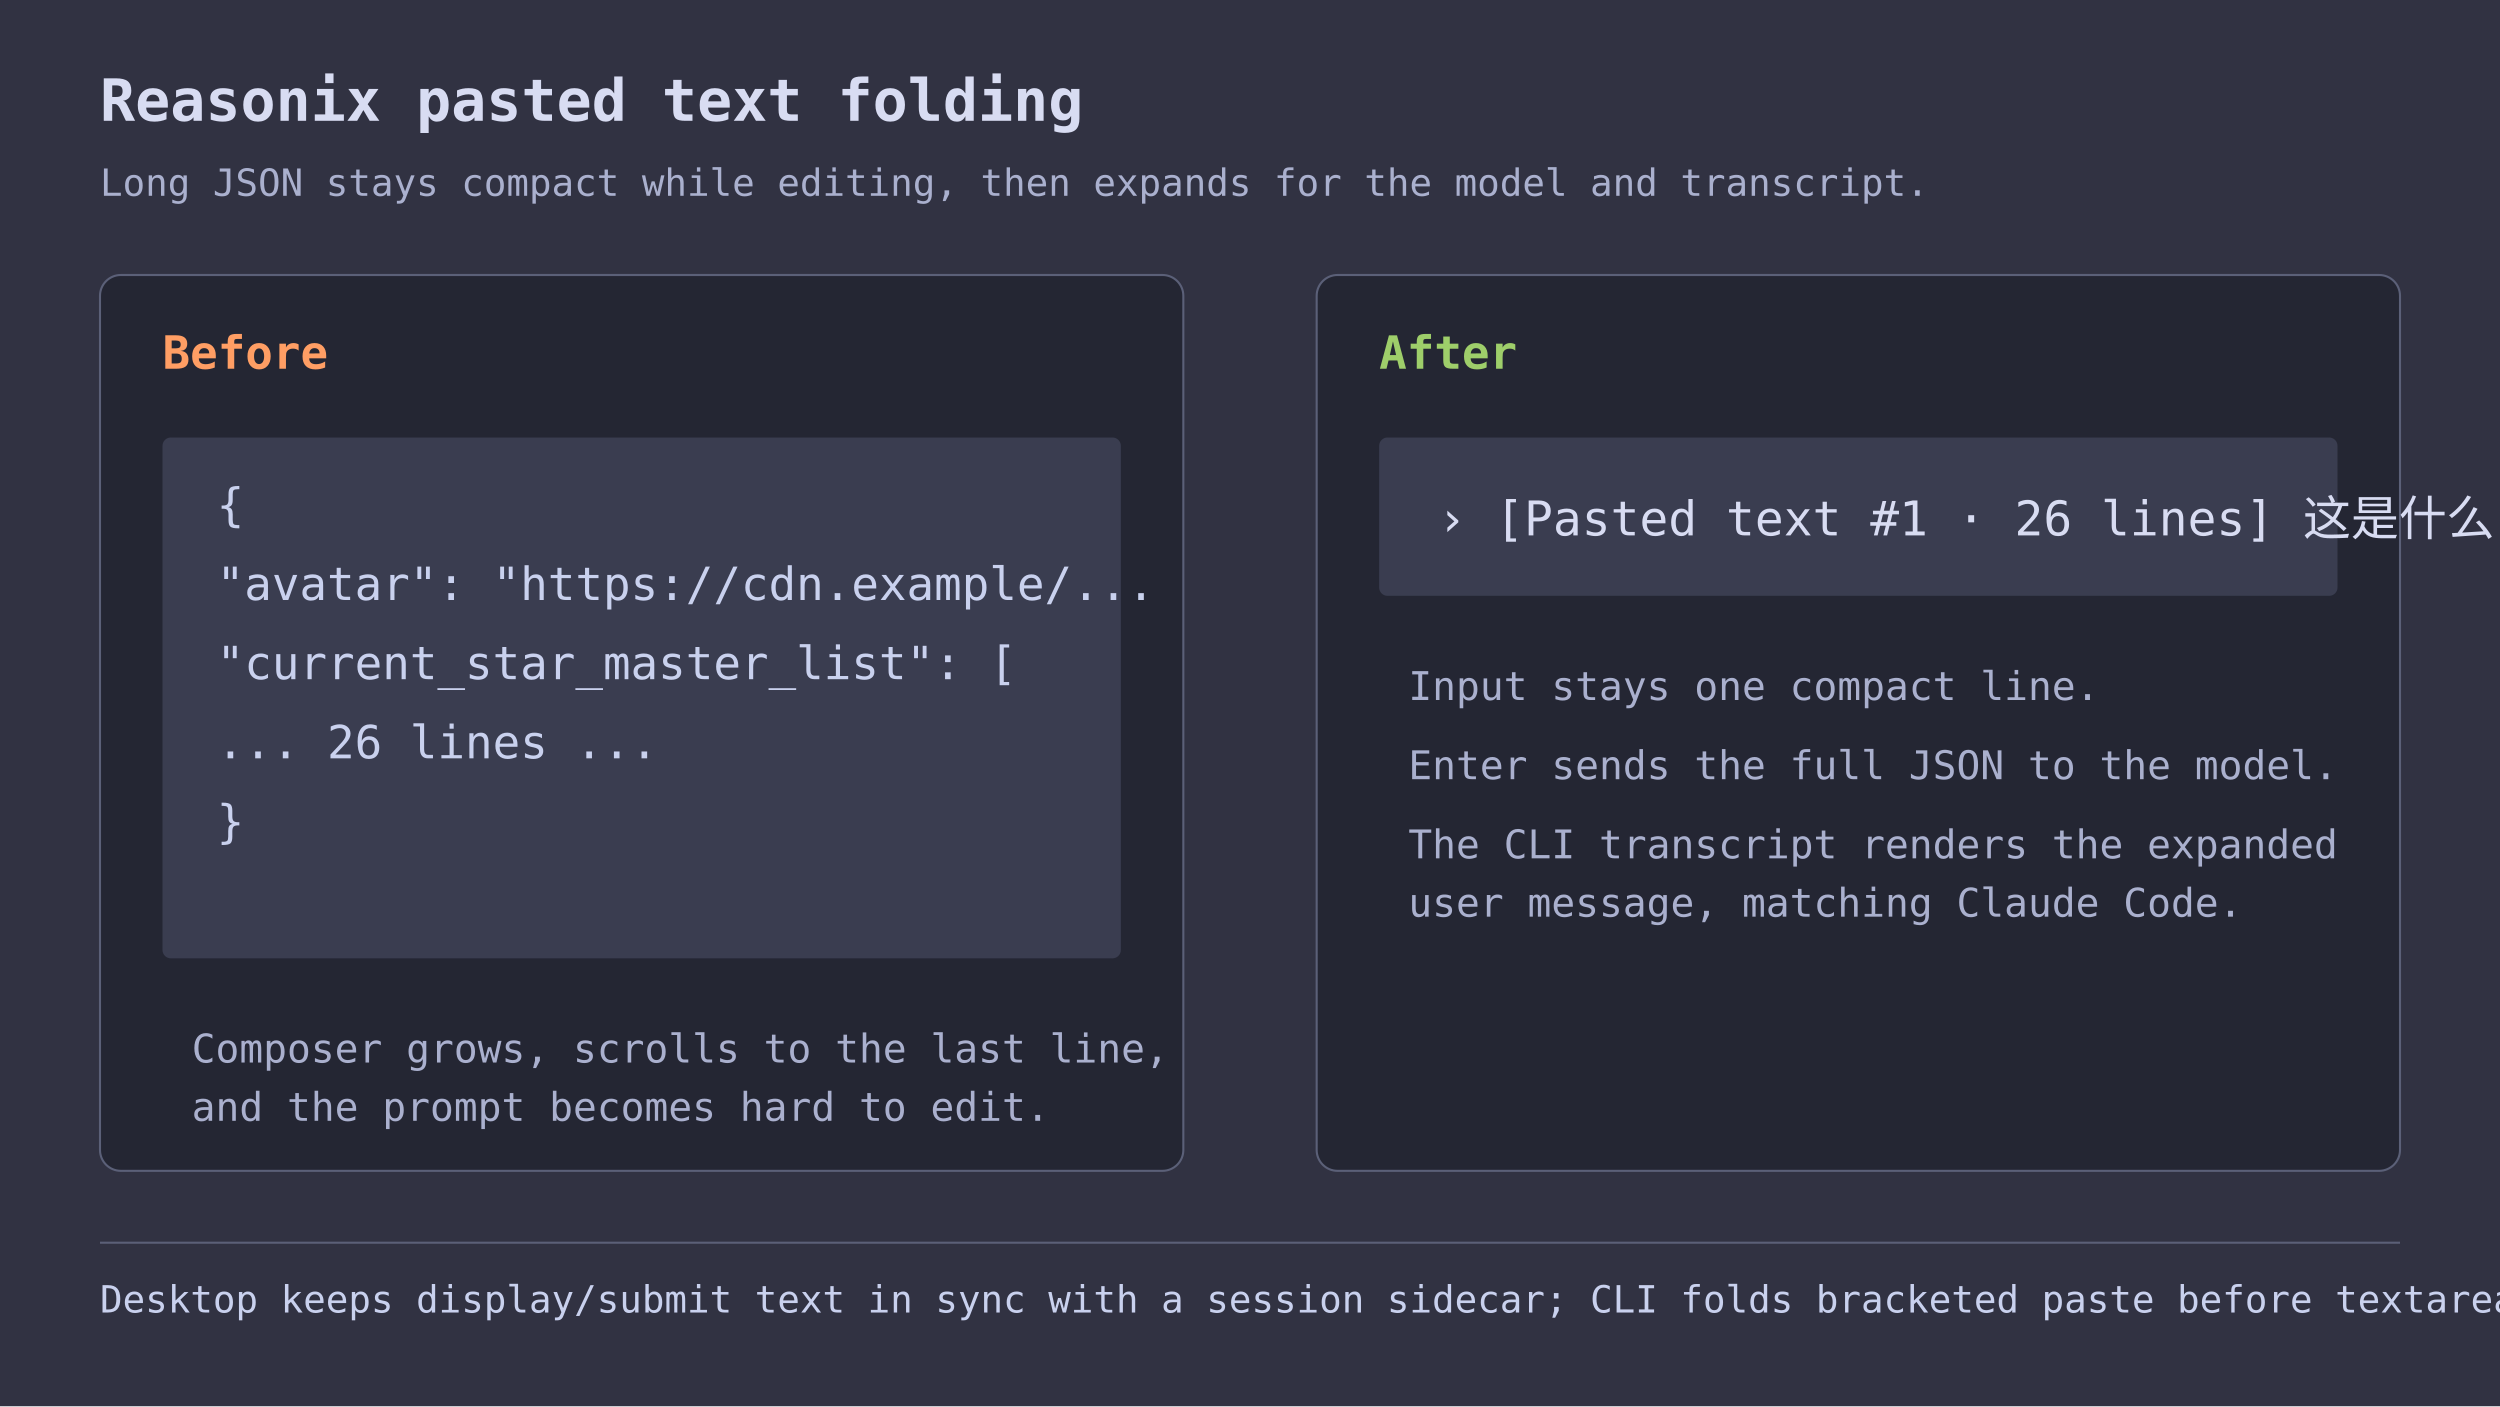
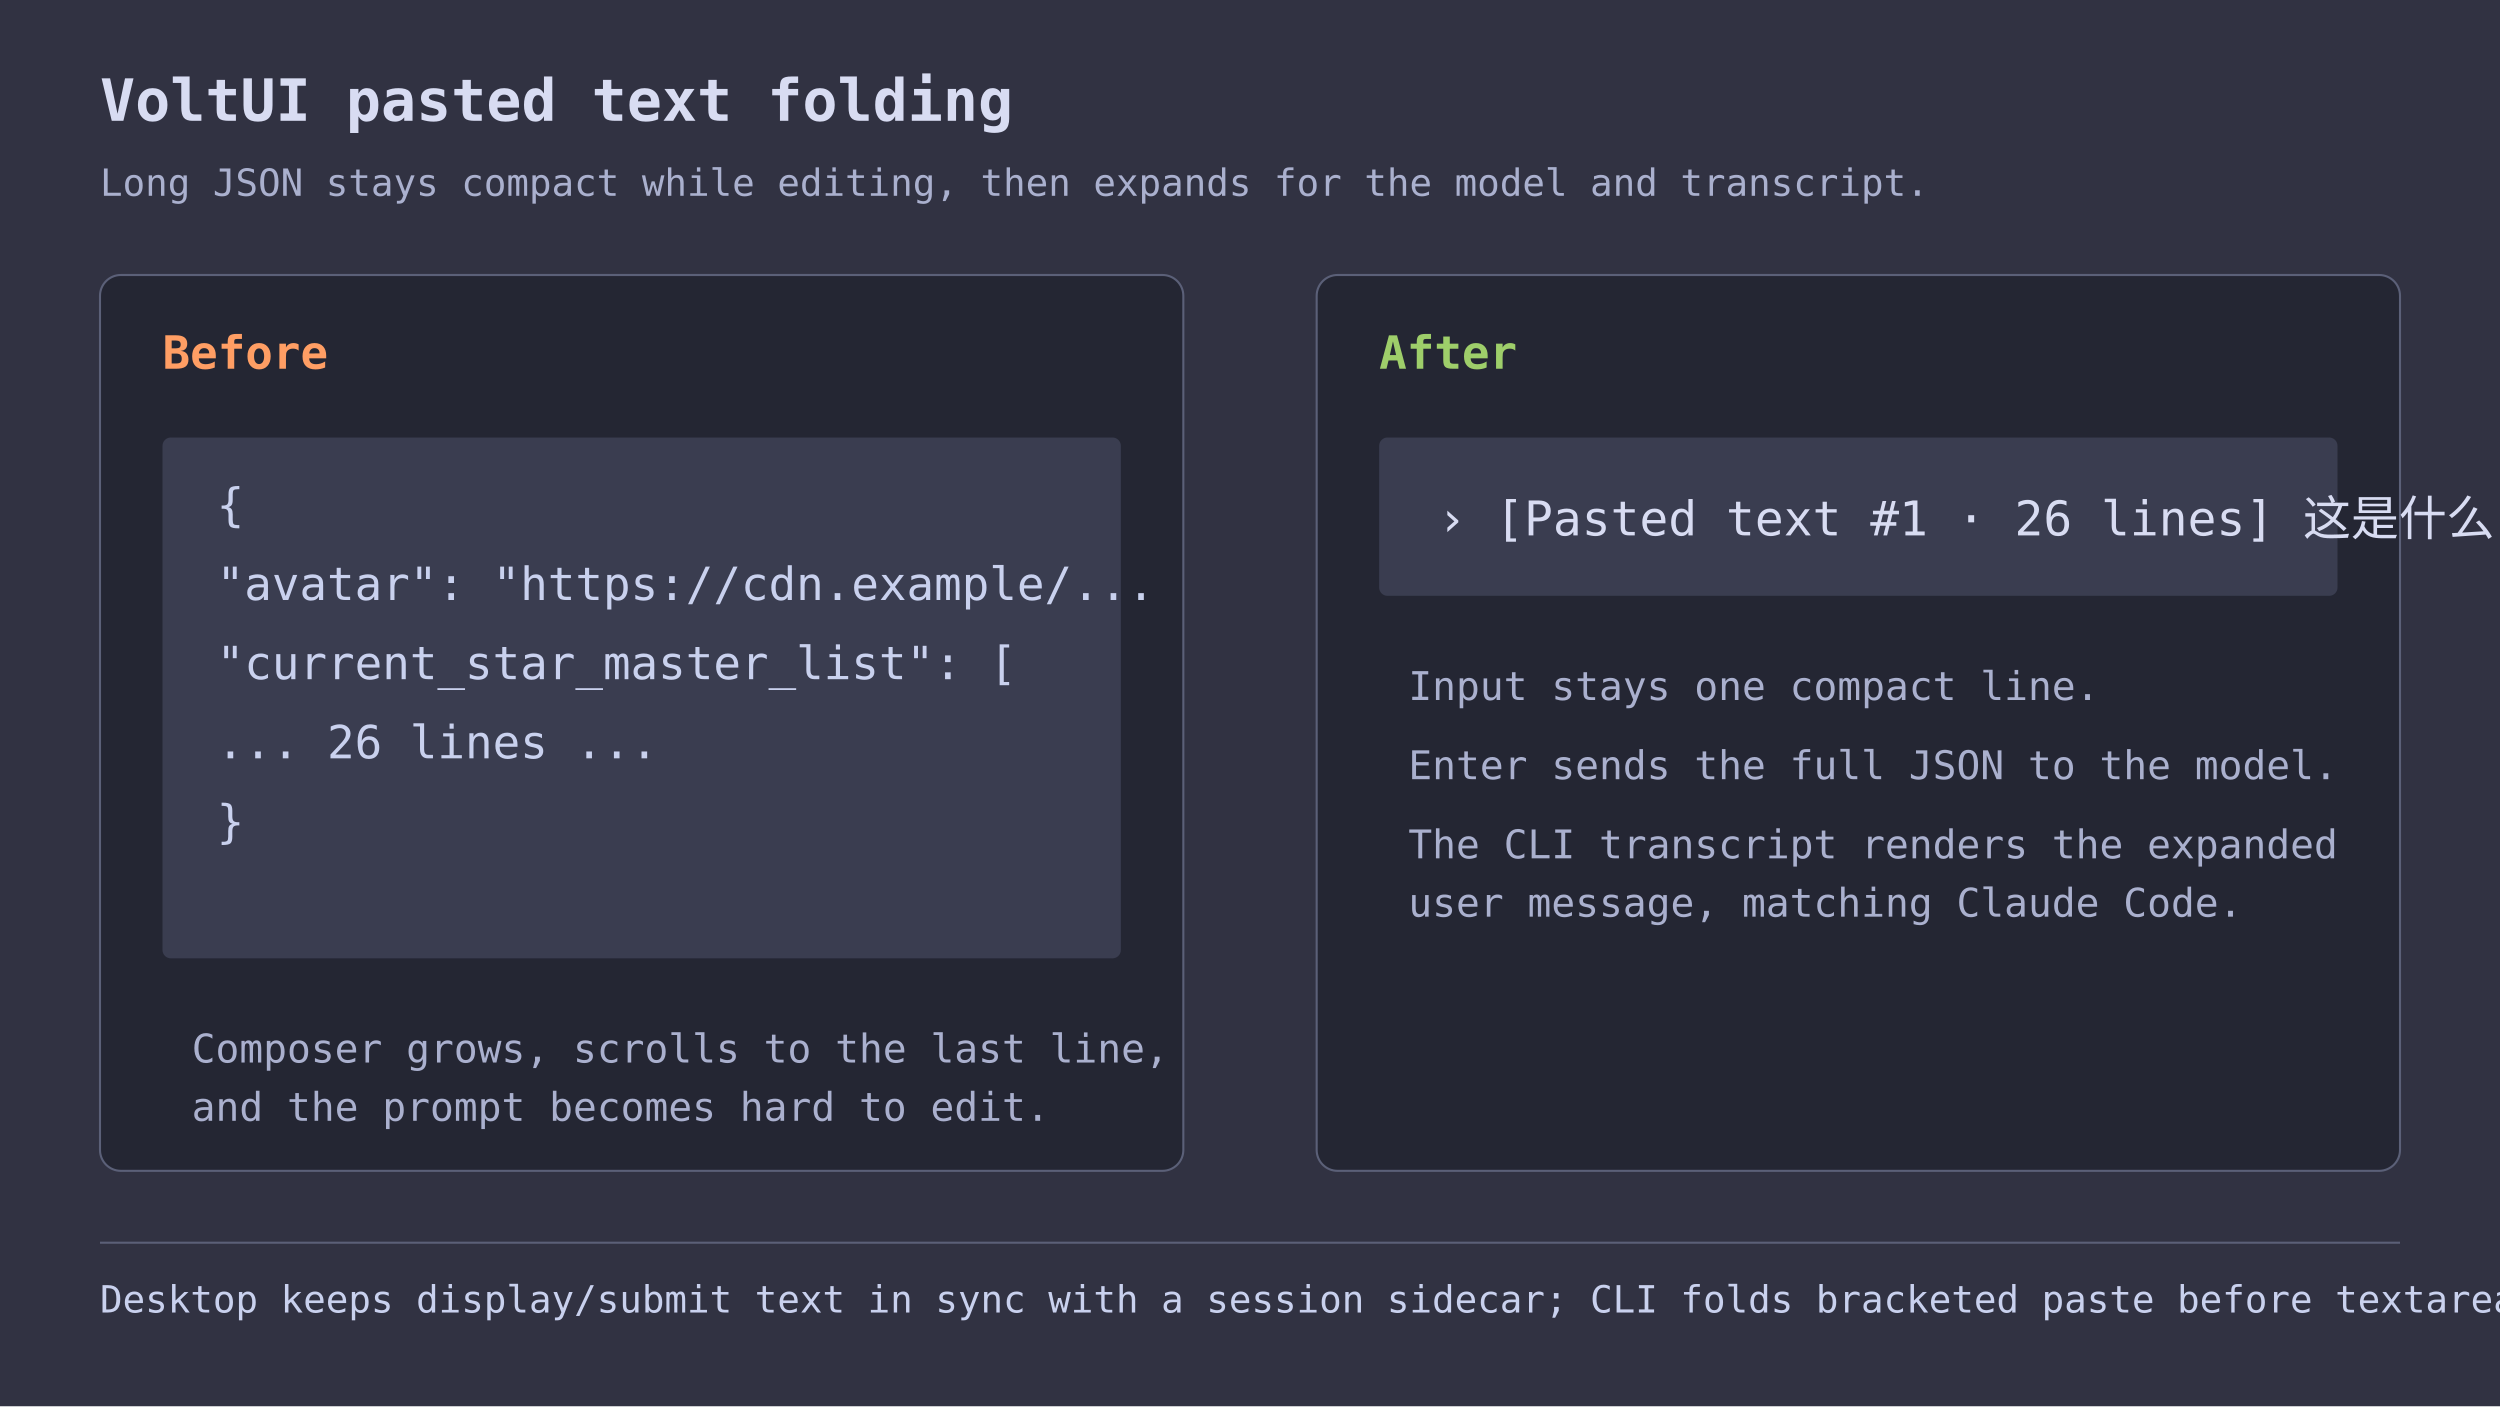
- <svg xmlns="http://www.w3.org/2000/svg" width="1200" height="675" viewBox="0 0 1200 675" role="img" aria-label="Paste folding effect in Reasonix CLI and desktop">
+ <svg xmlns="http://www.w3.org/2000/svg" width="1200" height="675" viewBox="0 0 1200 675" role="img" aria-label="Paste folding effect in VoltUI CLI and desktop">
  <rect width="1200" height="675" fill="#313242" />
-   <text x="48" y="58" fill="#d8dcf2" font-family="ui-monospace, SFMono-Regular, Menlo, Monaco, Consolas, monospace" font-size="28" font-weight="700">Reasonix pasted text folding</text>
+   <text x="48" y="58" fill="#d8dcf2" font-family="ui-monospace, SFMono-Regular, Menlo, Monaco, Consolas, monospace" font-size="28" font-weight="700">VoltUI pasted text folding</text>
  <text x="48" y="94" fill="#aab0ce" font-family="ui-monospace, SFMono-Regular, Menlo, Monaco, Consolas, monospace" font-size="18">Long JSON stays compact while editing, then expands for the model and transcript.</text>
  <rect x="48" y="132" width="520" height="430" rx="10" fill="#242633" stroke="#5b6078" />
  <rect x="632" y="132" width="520" height="430" rx="10" fill="#242633" stroke="#5b6078" />
  <text x="78" y="177" fill="#ff9e64" font-family="ui-monospace, SFMono-Regular, Menlo, Monaco, Consolas, monospace" font-size="22" font-weight="700">Before</text>
  <text x="662" y="177" fill="#9ece6a" font-family="ui-monospace, SFMono-Regular, Menlo, Monaco, Consolas, monospace" font-size="22" font-weight="700">After</text>
  <rect x="78" y="210" width="460" height="250" rx="4" fill="#3a3d50" />
  <text x="104" y="250" fill="#c9d1ee" font-family="ui-monospace, SFMono-Regular, Menlo, Monaco, Consolas, monospace" font-size="22">{</text>
  <text x="104" y="288" fill="#c9d1ee" font-family="ui-monospace, SFMono-Regular, Menlo, Monaco, Consolas, monospace" font-size="22">  "avatar": "https://cdn.example/...</text>
  <text x="104" y="326" fill="#c9d1ee" font-family="ui-monospace, SFMono-Regular, Menlo, Monaco, Consolas, monospace" font-size="22">  "current_star_master_list": [</text>
  <text x="104" y="364" fill="#c9d1ee" font-family="ui-monospace, SFMono-Regular, Menlo, Monaco, Consolas, monospace" font-size="22">    ... 26 lines ...</text>
  <text x="104" y="402" fill="#c9d1ee" font-family="ui-monospace, SFMono-Regular, Menlo, Monaco, Consolas, monospace" font-size="22">}</text>
  <text x="92" y="510" fill="#aab0ce" font-family="ui-monospace, SFMono-Regular, Menlo, Monaco, Consolas, monospace" font-size="19">Composer grows, scrolls to the last line,</text>
  <text x="92" y="538" fill="#aab0ce" font-family="ui-monospace, SFMono-Regular, Menlo, Monaco, Consolas, monospace" font-size="19">and the prompt becomes hard to edit.</text>
  <rect x="662" y="210" width="460" height="76" rx="4" fill="#3a3d50" />
  <text x="690" y="257" fill="#d8dcf2" font-family="ui-monospace, SFMono-Regular, Menlo, Monaco, Consolas, monospace" font-size="23">› [Pasted text #1 · 26 lines] 这是什么?</text>
  <text x="676" y="336" fill="#aab0ce" font-family="ui-monospace, SFMono-Regular, Menlo, Monaco, Consolas, monospace" font-size="19">Input stays one compact line.</text>
  <text x="676" y="374" fill="#aab0ce" font-family="ui-monospace, SFMono-Regular, Menlo, Monaco, Consolas, monospace" font-size="19">Enter sends the full JSON to the model.</text>
  <text x="676" y="412" fill="#aab0ce" font-family="ui-monospace, SFMono-Regular, Menlo, Monaco, Consolas, monospace" font-size="19">The CLI transcript renders the expanded</text>
  <text x="676" y="440" fill="#aab0ce" font-family="ui-monospace, SFMono-Regular, Menlo, Monaco, Consolas, monospace" font-size="19">user message, matching Claude Code.</text>
  <rect x="48" y="596" width="1104" height="1" fill="#5b6078" />
  <text x="48" y="630" fill="#c9d1ee" font-family="ui-monospace, SFMono-Regular, Menlo, Monaco, Consolas, monospace" font-size="18">Desktop keeps display/submit text in sync with a session sidecar; CLI folds bracketed paste before textarea handles it.</text>
</svg>
